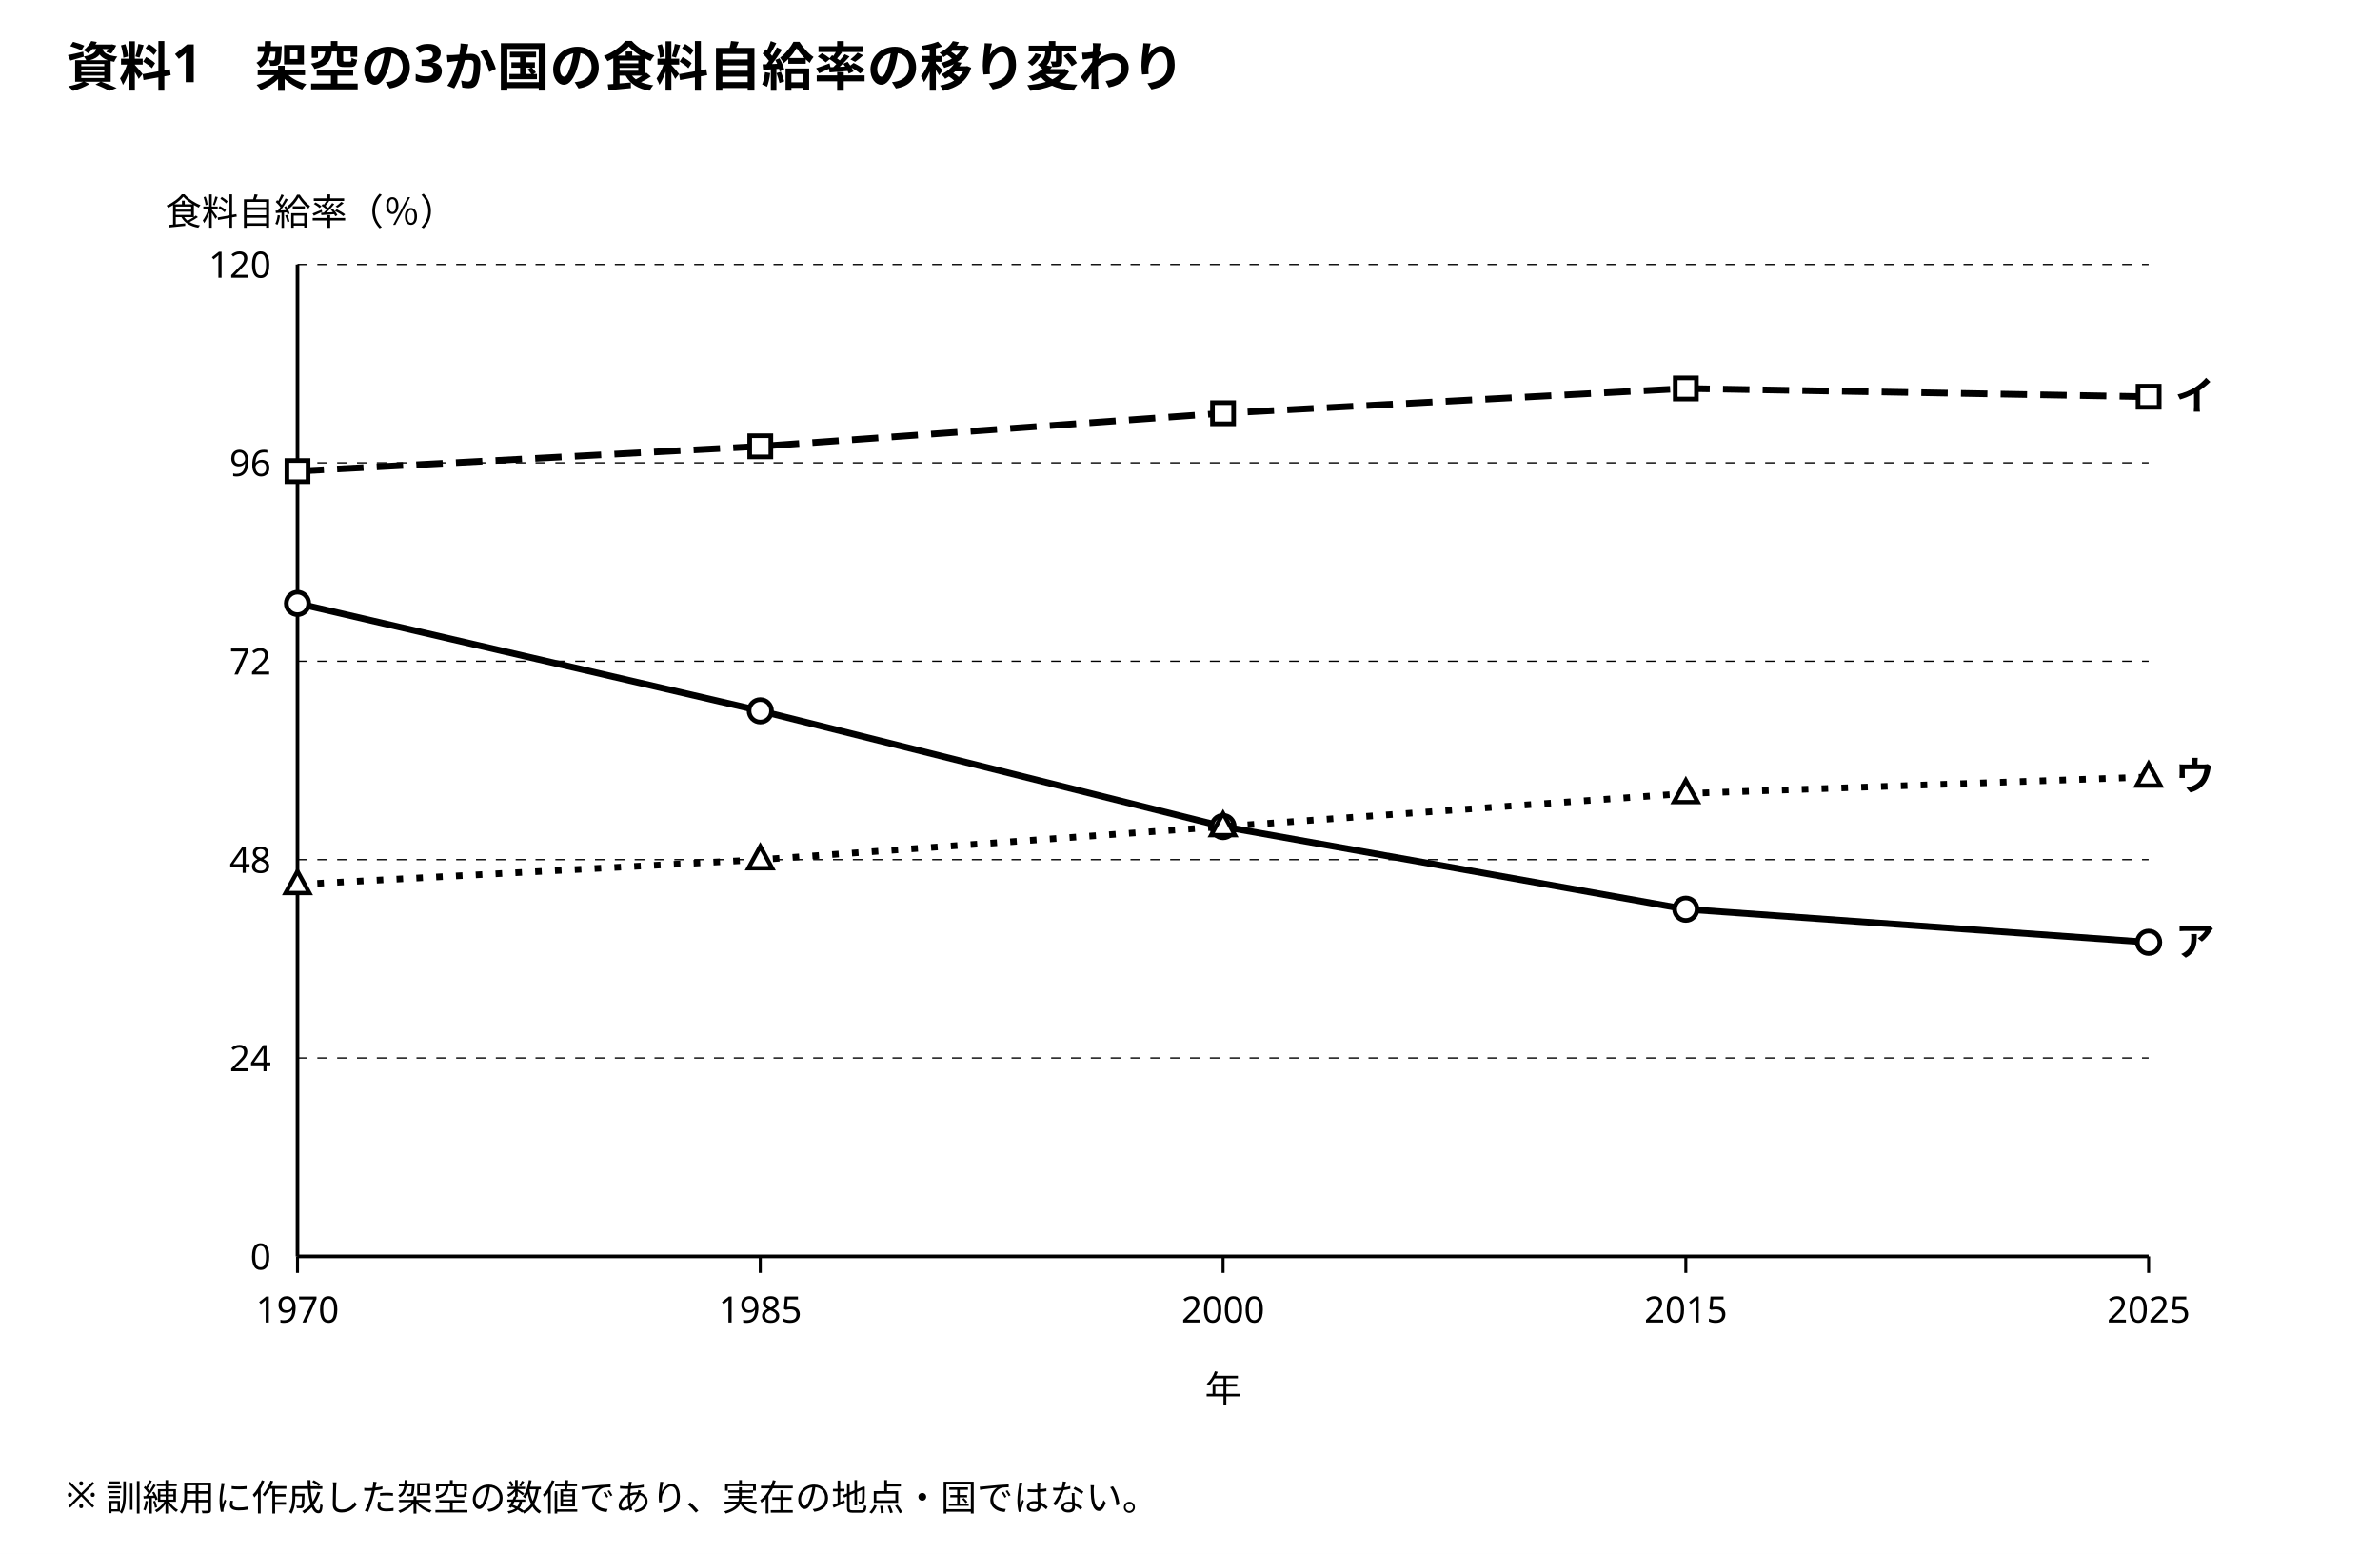
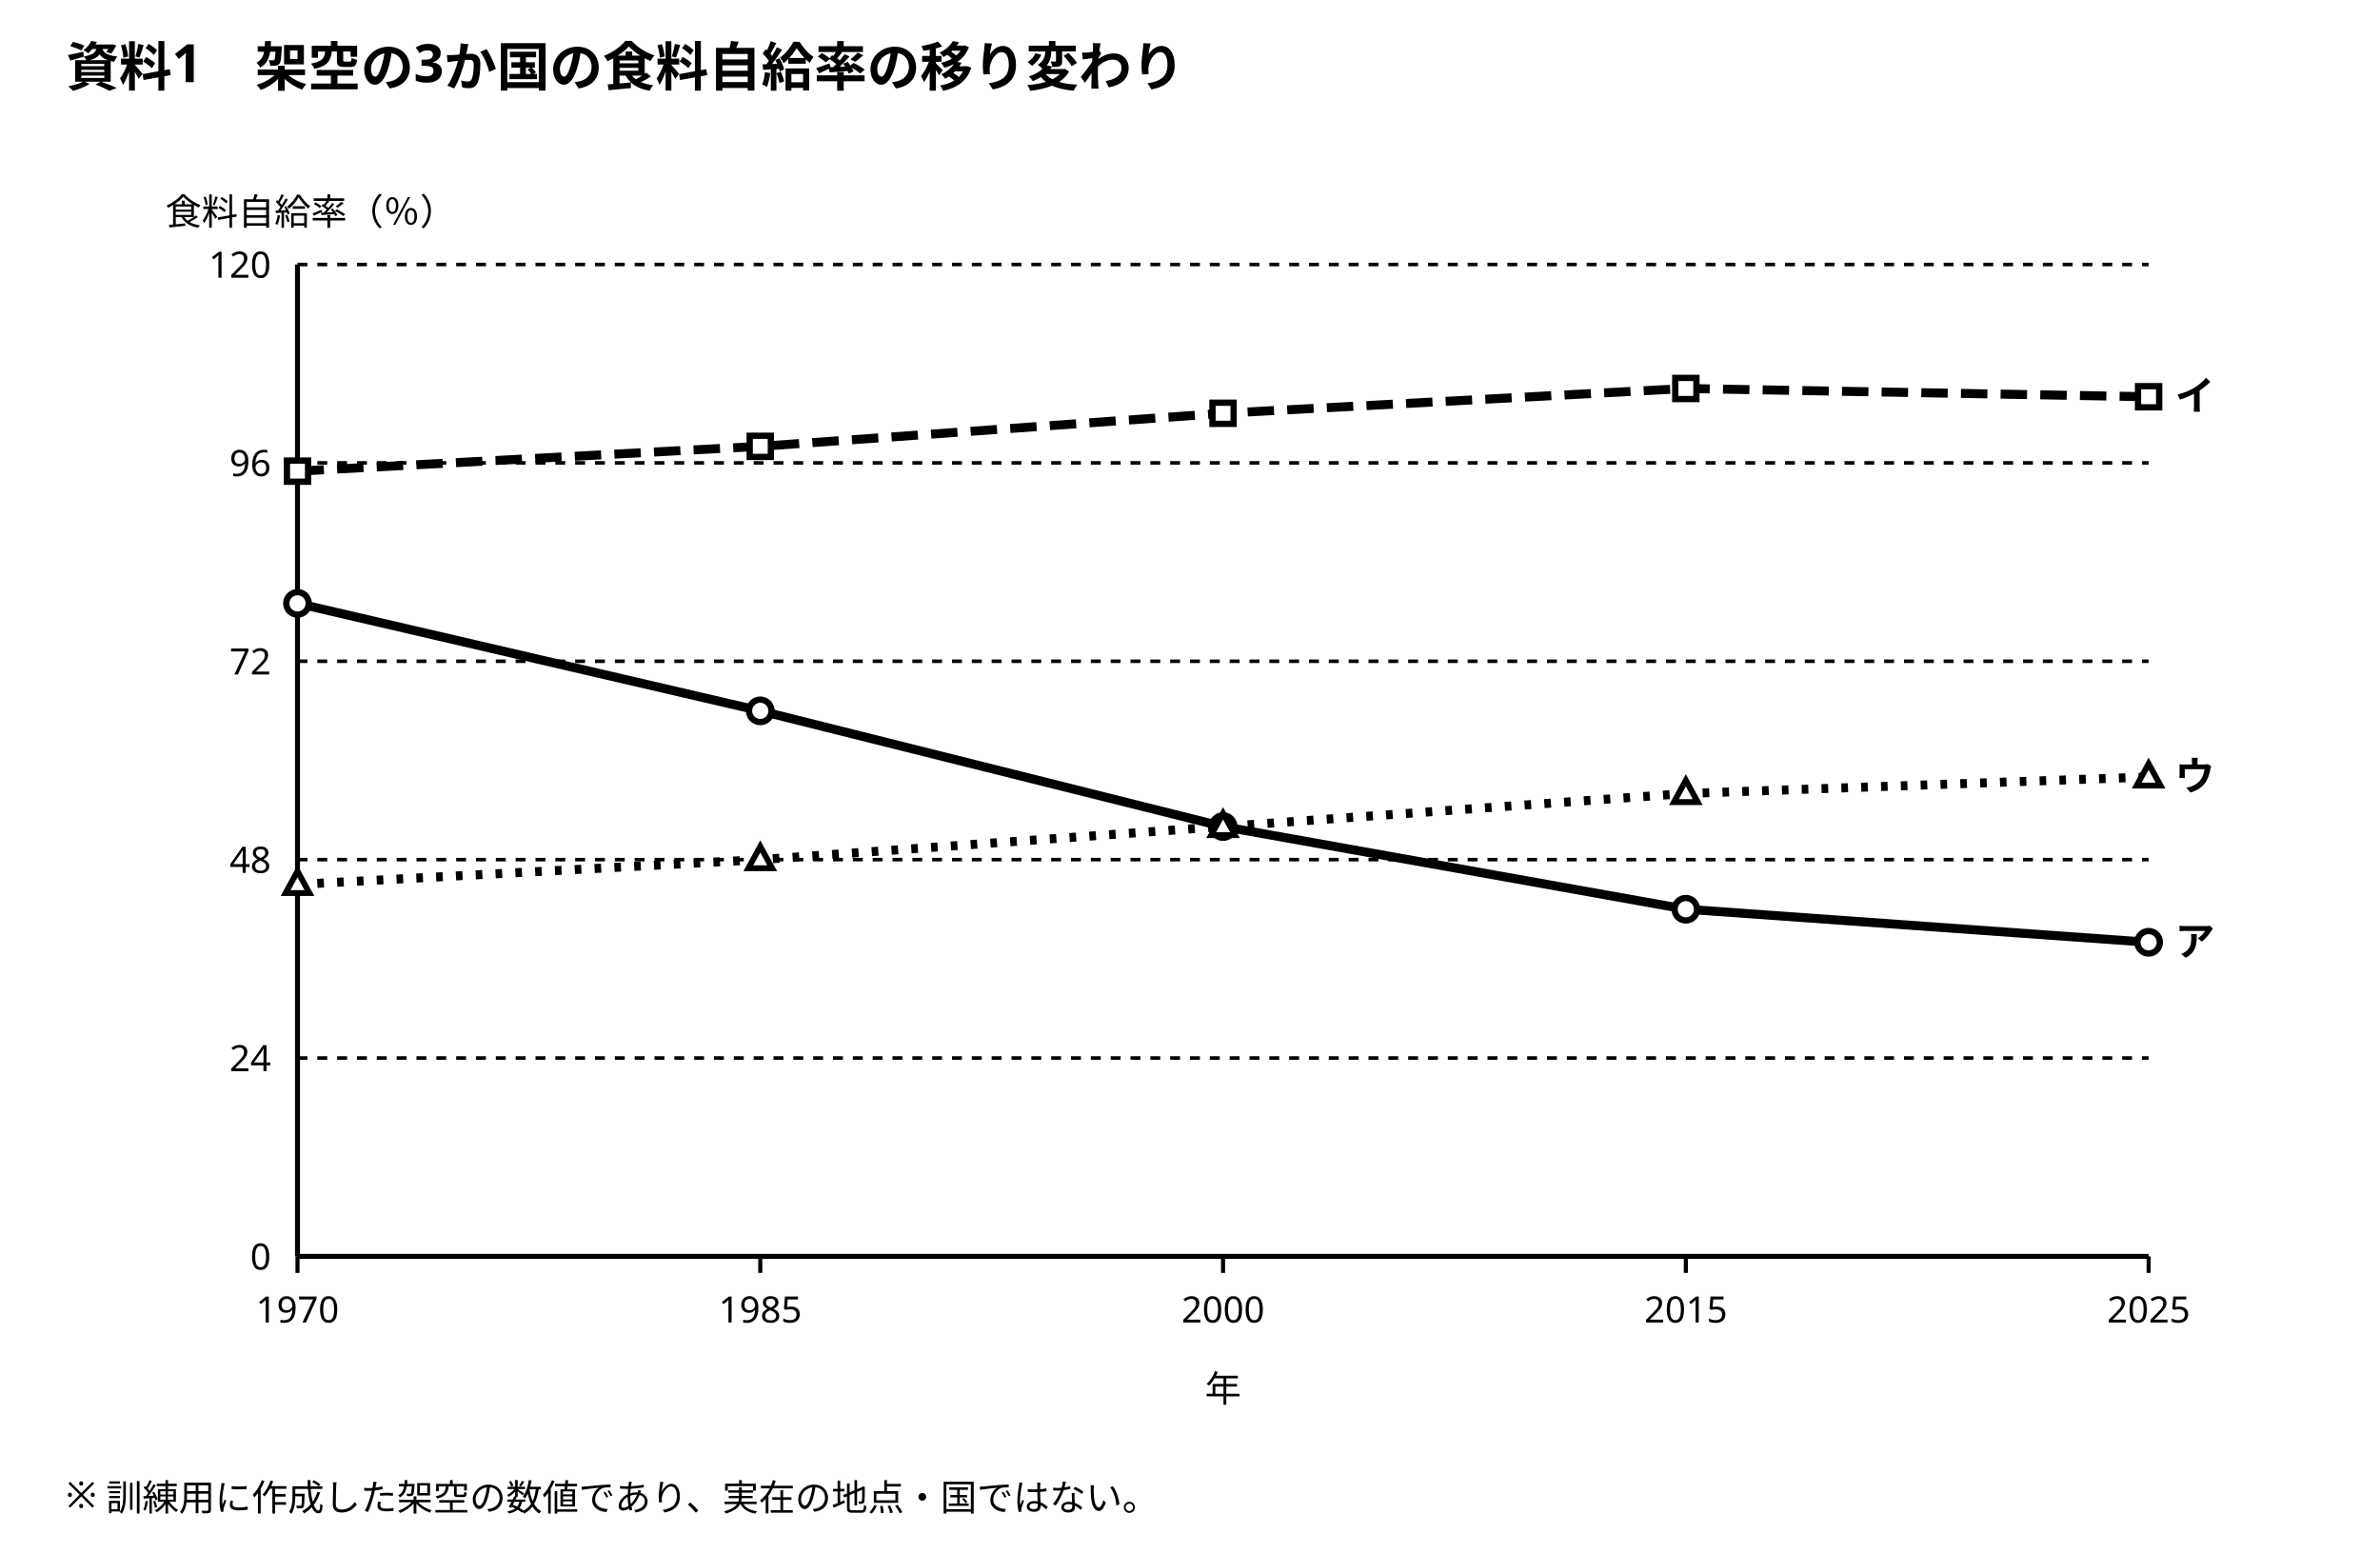
<svg xmlns="http://www.w3.org/2000/svg" viewBox="0 0 720 470" width="720" height="470" role="img" aria-label="資料1　架空の3か国の食料自給率の移り変わり">
  <defs>
    <pattern id="pDiag" width="8" height="8" patternUnits="userSpaceOnUse">
      <rect width="8" height="8" fill="#fff" />
-       <path d="M0 8 L8 0" stroke="#000" stroke-width="1.4" />
+       <path d="M0 8 L8 0" stroke="#000" stroke-width="1.9" />
    </pattern>
    <pattern id="pDiag2" width="8" height="8" patternUnits="userSpaceOnUse">
      <rect width="8" height="8" fill="#fff" />
-       <path d="M0 0 L8 8" stroke="#000" stroke-width="1.4" />
+       <path d="M0 0 L8 8" stroke="#000" stroke-width="1.9" />
    </pattern>
    <pattern id="pDot" width="8" height="8" patternUnits="userSpaceOnUse">
      <rect width="8" height="8" fill="#fff" />
      <circle cx="2" cy="2" r="1.3" fill="#000" />
      <circle cx="6" cy="6" r="1.3" fill="#000" />
    </pattern>
    <pattern id="pDotFine" width="5" height="5" patternUnits="userSpaceOnUse">
      <rect width="5" height="5" fill="#fff" />
      <circle cx="1.4" cy="1.4" r="0.9" fill="#000" />
    </pattern>
    <pattern id="pGrid" width="8" height="8" patternUnits="userSpaceOnUse">
      <rect width="8" height="8" fill="#fff" />
-       <path d="M0 4 H8 M4 0 V8" stroke="#000" stroke-width="0.9" />
+       <path d="M0 4 H8 M4 0 V8" stroke="#000" stroke-width="1.23" />
    </pattern>
    <pattern id="pWave" width="10" height="8" patternUnits="userSpaceOnUse">
      <rect width="10" height="8" fill="#fff" />
-       <path d="M0 5 q2.5 -3 5 0 t5 0" stroke="#000" stroke-width="0.9" fill="none" />
+       <path d="M0 5 q2.5 -3 5 0 t5 0" stroke="#000" stroke-width="1.23" fill="none" />
    </pattern>
  </defs>
  <rect width="720" height="470" fill="#fff" />
  <text x="20" y="26" font-size="16" text-anchor="start" font-weight="bold" font-family="'Hiragino Sans','Hiragino Kaku Gothic ProN','Yu Gothic','Meiryo',sans-serif" fill="#000">資料1　架空の3か国の食料自給率の移り変わり</text>
-   <path d="M90 380 L650 380" stroke="#000" stroke-width="0.4" fill="none" stroke-dasharray="3 3" />
+   <path d="M90 380 L650 380" stroke="#000" stroke-width="1.07" fill="none" stroke-dasharray="3 3" />
  <text x="82" y="384" font-size="11" text-anchor="end" font-weight="normal" font-family="'Hiragino Sans','Hiragino Kaku Gothic ProN','Yu Gothic','Meiryo',sans-serif" fill="#000">0</text>
-   <path d="M90 320 L650 320" stroke="#000" stroke-width="0.4" fill="none" stroke-dasharray="3 3" />
+   <path d="M90 320 L650 320" stroke="#000" stroke-width="1.07" fill="none" stroke-dasharray="3 3" />
  <text x="82" y="324" font-size="11" text-anchor="end" font-weight="normal" font-family="'Hiragino Sans','Hiragino Kaku Gothic ProN','Yu Gothic','Meiryo',sans-serif" fill="#000">24</text>
-   <path d="M90 260 L650 260" stroke="#000" stroke-width="0.4" fill="none" stroke-dasharray="3 3" />
+   <path d="M90 260 L650 260" stroke="#000" stroke-width="1.07" fill="none" stroke-dasharray="3 3" />
  <text x="82" y="264" font-size="11" text-anchor="end" font-weight="normal" font-family="'Hiragino Sans','Hiragino Kaku Gothic ProN','Yu Gothic','Meiryo',sans-serif" fill="#000">48</text>
-   <path d="M90 200 L650 200" stroke="#000" stroke-width="0.4" fill="none" stroke-dasharray="3 3" />
+   <path d="M90 200 L650 200" stroke="#000" stroke-width="1.07" fill="none" stroke-dasharray="3 3" />
  <text x="82" y="204" font-size="11" text-anchor="end" font-weight="normal" font-family="'Hiragino Sans','Hiragino Kaku Gothic ProN','Yu Gothic','Meiryo',sans-serif" fill="#000">72</text>
-   <path d="M90 140 L650 140" stroke="#000" stroke-width="0.4" fill="none" stroke-dasharray="3 3" />
+   <path d="M90 140 L650 140" stroke="#000" stroke-width="1.07" fill="none" stroke-dasharray="3 3" />
  <text x="82" y="144" font-size="11" text-anchor="end" font-weight="normal" font-family="'Hiragino Sans','Hiragino Kaku Gothic ProN','Yu Gothic','Meiryo',sans-serif" fill="#000">96</text>
-   <path d="M90 80 L650 80" stroke="#000" stroke-width="0.4" fill="none" stroke-dasharray="3 3" />
+   <path d="M90 80 L650 80" stroke="#000" stroke-width="1.07" fill="none" stroke-dasharray="3 3" />
  <text x="82" y="84" font-size="11" text-anchor="end" font-weight="normal" font-family="'Hiragino Sans','Hiragino Kaku Gothic ProN','Yu Gothic','Meiryo',sans-serif" fill="#000">120</text>
-   <path d="M90 80 L90 380" stroke="#000" stroke-width="1.1" fill="none" />
-   <path d="M90 380 L650 380" stroke="#000" stroke-width="1.1" fill="none" />
-   <path d="M90 380 L90 385" stroke="#000" stroke-width="0.9" fill="none" />
+   <path d="M90 80 L90 380" stroke="#000" stroke-width="1.5" fill="none" />
+   <path d="M90 380 L650 380" stroke="#000" stroke-width="1.5" fill="none" />
+   <path d="M90 380 L90 385" stroke="#000" stroke-width="1.23" fill="none" />
  <text x="90" y="400" font-size="11" text-anchor="middle" font-weight="normal" font-family="'Hiragino Sans','Hiragino Kaku Gothic ProN','Yu Gothic','Meiryo',sans-serif" fill="#000">1970</text>
-   <path d="M230 380 L230 385" stroke="#000" stroke-width="0.9" fill="none" />
+   <path d="M230 380 L230 385" stroke="#000" stroke-width="1.23" fill="none" />
  <text x="230" y="400" font-size="11" text-anchor="middle" font-weight="normal" font-family="'Hiragino Sans','Hiragino Kaku Gothic ProN','Yu Gothic','Meiryo',sans-serif" fill="#000">1985</text>
-   <path d="M370 380 L370 385" stroke="#000" stroke-width="0.9" fill="none" />
+   <path d="M370 380 L370 385" stroke="#000" stroke-width="1.23" fill="none" />
  <text x="370" y="400" font-size="11" text-anchor="middle" font-weight="normal" font-family="'Hiragino Sans','Hiragino Kaku Gothic ProN','Yu Gothic','Meiryo',sans-serif" fill="#000">2000</text>
-   <path d="M510 380 L510 385" stroke="#000" stroke-width="0.9" fill="none" />
+   <path d="M510 380 L510 385" stroke="#000" stroke-width="1.23" fill="none" />
  <text x="510" y="400" font-size="11" text-anchor="middle" font-weight="normal" font-family="'Hiragino Sans','Hiragino Kaku Gothic ProN','Yu Gothic','Meiryo',sans-serif" fill="#000">2015</text>
-   <path d="M650 380 L650 385" stroke="#000" stroke-width="0.9" fill="none" />
+   <path d="M650 380 L650 385" stroke="#000" stroke-width="1.23" fill="none" />
  <text x="650" y="400" font-size="11" text-anchor="middle" font-weight="normal" font-family="'Hiragino Sans','Hiragino Kaku Gothic ProN','Yu Gothic','Meiryo',sans-serif" fill="#000">2025</text>
-   <polyline points="90,182.5 230,215 370,250 510,275 650,285" fill="none" stroke="#000" stroke-width="2" />
-   <circle cx="90" cy="182.5" r="3.4" fill="#fff" stroke="#000" stroke-width="1.4" />
-   <circle cx="230" cy="215" r="3.4" fill="#fff" stroke="#000" stroke-width="1.4" />
-   <circle cx="370" cy="250" r="3.4" fill="#fff" stroke="#000" stroke-width="1.4" />
-   <circle cx="510" cy="275" r="3.4" fill="#fff" stroke="#000" stroke-width="1.4" />
-   <circle cx="650" cy="285" r="3.4" fill="#fff" stroke="#000" stroke-width="1.4" />
+   <polyline points="90,182.5 230,215 370,250 510,275 650,285" fill="none" stroke="#000" stroke-width="2.72" />
+   <circle cx="90" cy="182.5" r="3.4" fill="#fff" stroke="#000" stroke-width="1.9" />
+   <circle cx="230" cy="215" r="3.4" fill="#fff" stroke="#000" stroke-width="1.9" />
+   <circle cx="370" cy="250" r="3.4" fill="#fff" stroke="#000" stroke-width="1.9" />
+   <circle cx="510" cy="275" r="3.4" fill="#fff" stroke="#000" stroke-width="1.9" />
+   <circle cx="650" cy="285" r="3.4" fill="#fff" stroke="#000" stroke-width="1.9" />
  <text x="658" y="289" font-size="12" text-anchor="start" font-weight="bold" font-family="'Hiragino Sans','Hiragino Kaku Gothic ProN','Yu Gothic','Meiryo',sans-serif" fill="#000">ア</text>
-   <polyline points="90,142.5 230,135 370,125 510,117.5 650,120" fill="none" stroke="#000" stroke-width="2" stroke-dasharray="8 4" />
-   <rect x="86.8" y="139.3" width="6.4" height="6.4" fill="#fff" stroke="#000" stroke-width="1.4" />
-   <rect x="226.8" y="131.8" width="6.4" height="6.4" fill="#fff" stroke="#000" stroke-width="1.4" />
-   <rect x="366.8" y="121.8" width="6.4" height="6.4" fill="#fff" stroke="#000" stroke-width="1.4" />
-   <rect x="506.8" y="114.3" width="6.4" height="6.4" fill="#fff" stroke="#000" stroke-width="1.4" />
-   <rect x="646.8" y="116.8" width="6.4" height="6.4" fill="#fff" stroke="#000" stroke-width="1.4" />
+   <polyline points="90,142.5 230,135 370,125 510,117.5 650,120" fill="none" stroke="#000" stroke-width="2.72" stroke-dasharray="8 4" />
+   <rect x="86.8" y="139.3" width="6.4" height="6.4" fill="#fff" stroke="#000" stroke-width="1.9" />
+   <rect x="226.8" y="131.8" width="6.4" height="6.4" fill="#fff" stroke="#000" stroke-width="1.9" />
+   <rect x="366.8" y="121.8" width="6.4" height="6.4" fill="#fff" stroke="#000" stroke-width="1.9" />
+   <rect x="506.8" y="114.3" width="6.4" height="6.4" fill="#fff" stroke="#000" stroke-width="1.9" />
+   <rect x="646.8" y="116.8" width="6.4" height="6.4" fill="#fff" stroke="#000" stroke-width="1.9" />
  <text x="658" y="124" font-size="12" text-anchor="start" font-weight="bold" font-family="'Hiragino Sans','Hiragino Kaku Gothic ProN','Yu Gothic','Meiryo',sans-serif" fill="#000">イ</text>
-   <polyline points="90,267.5 230,260 370,250 510,240 650,235" fill="none" stroke="#000" stroke-width="2" stroke-dasharray="2 4" />
-   <polygon points="90,263.5 93.6,270.1 86.4,270.1" fill="#fff" stroke="#000" stroke-width="1.3" />
-   <polygon points="230,256 233.6,262.6 226.4,262.6" fill="#fff" stroke="#000" stroke-width="1.3" />
-   <polygon points="370,246 373.6,252.6 366.4,252.6" fill="#fff" stroke="#000" stroke-width="1.3" />
-   <polygon points="510,236 513.6,242.6 506.4,242.6" fill="#fff" stroke="#000" stroke-width="1.3" />
-   <polygon points="650,231 653.6,237.6 646.4,237.6" fill="#fff" stroke="#000" stroke-width="1.3" />
+   <polyline points="90,267.5 230,260 370,250 510,240 650,235" fill="none" stroke="#000" stroke-width="2.72" stroke-dasharray="2 4" />
+   <polygon points="90,263.5 93.6,270.1 86.4,270.1" fill="#fff" stroke="#000" stroke-width="1.77" />
+   <polygon points="230,256 233.6,262.6 226.4,262.6" fill="#fff" stroke="#000" stroke-width="1.77" />
+   <polygon points="370,246 373.6,252.6 366.4,252.6" fill="#fff" stroke="#000" stroke-width="1.77" />
+   <polygon points="510,236 513.6,242.6 506.4,242.6" fill="#fff" stroke="#000" stroke-width="1.77" />
+   <polygon points="650,231 653.6,237.6 646.4,237.6" fill="#fff" stroke="#000" stroke-width="1.77" />
  <text x="658" y="239" font-size="12" text-anchor="start" font-weight="bold" font-family="'Hiragino Sans','Hiragino Kaku Gothic ProN','Yu Gothic','Meiryo',sans-serif" fill="#000">ウ</text>
  <text x="50" y="68" font-size="11" text-anchor="start" font-weight="normal" font-family="'Hiragino Sans','Hiragino Kaku Gothic ProN','Yu Gothic','Meiryo',sans-serif" fill="#000">食料自給率（％）</text>
  <text x="370" y="424" font-size="11" text-anchor="middle" font-weight="normal" font-family="'Hiragino Sans','Hiragino Kaku Gothic ProN','Yu Gothic','Meiryo',sans-serif" fill="#000">年</text>
  <text x="20" y="456" font-size="11" text-anchor="start" font-weight="normal" font-family="'Hiragino Sans','Hiragino Kaku Gothic ProN','Yu Gothic','Meiryo',sans-serif" fill="#000">※ 訓練用に作成した架空の数値であり、実在の地点・国ではない。</text>
</svg>
